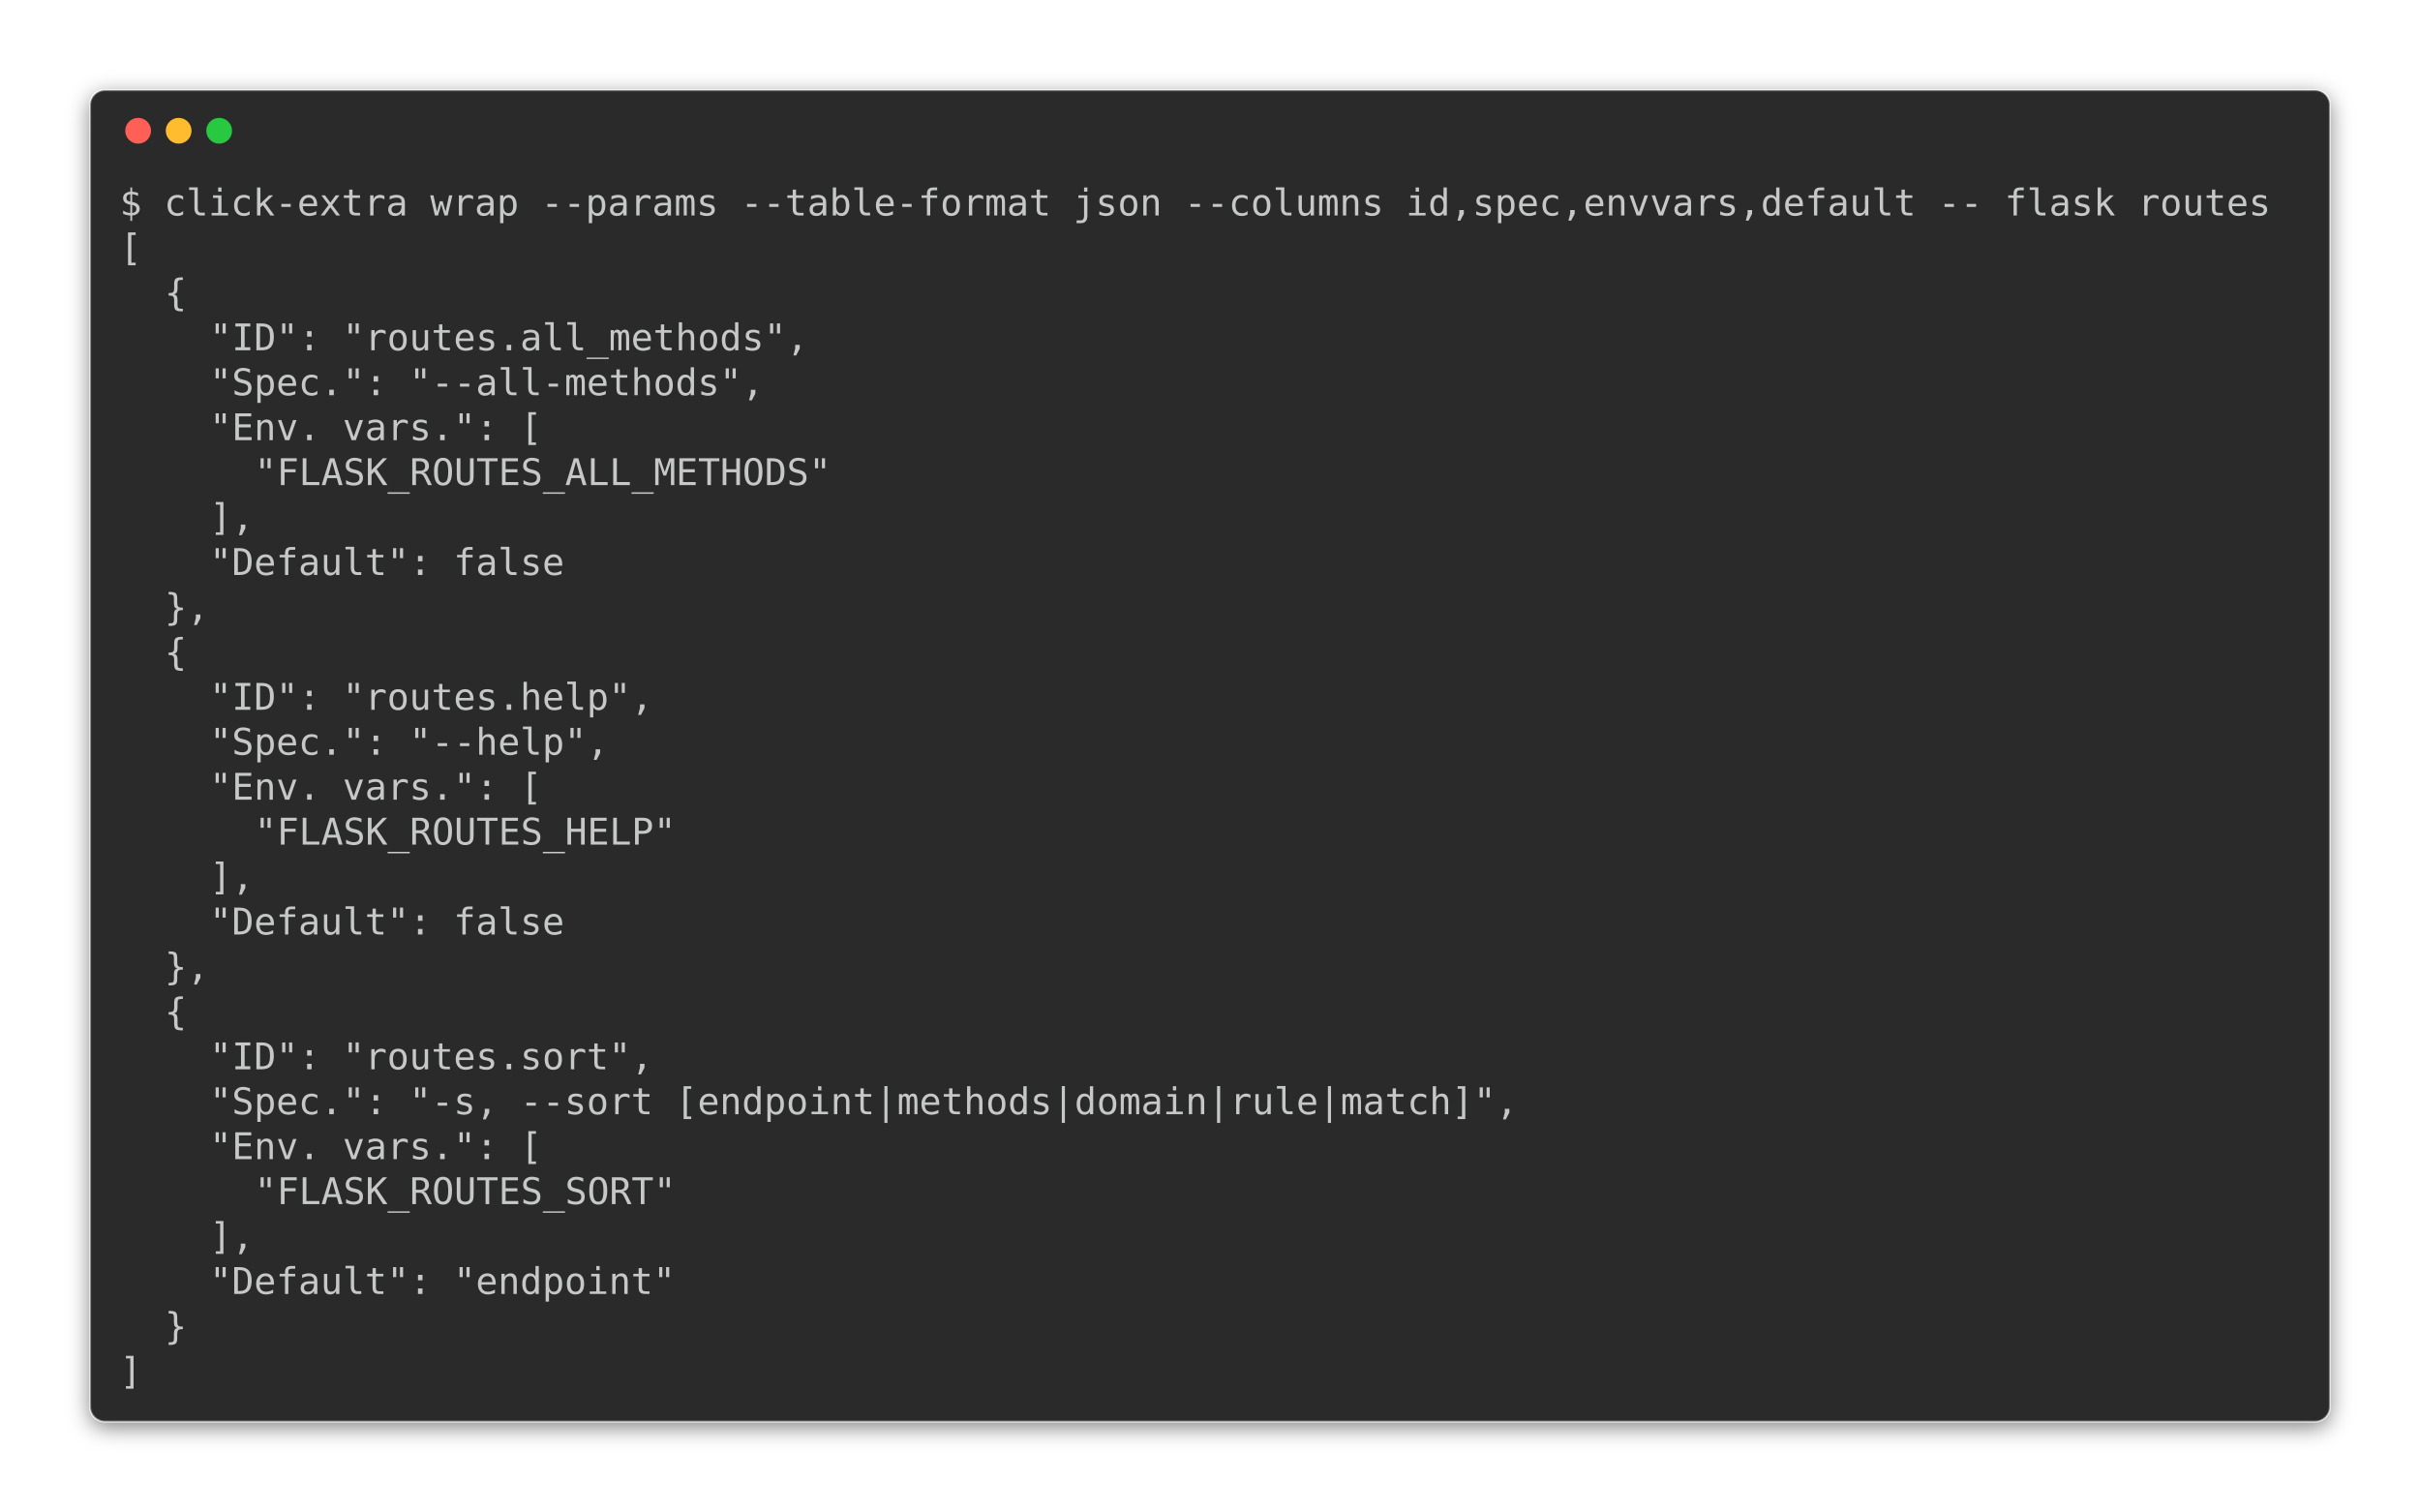
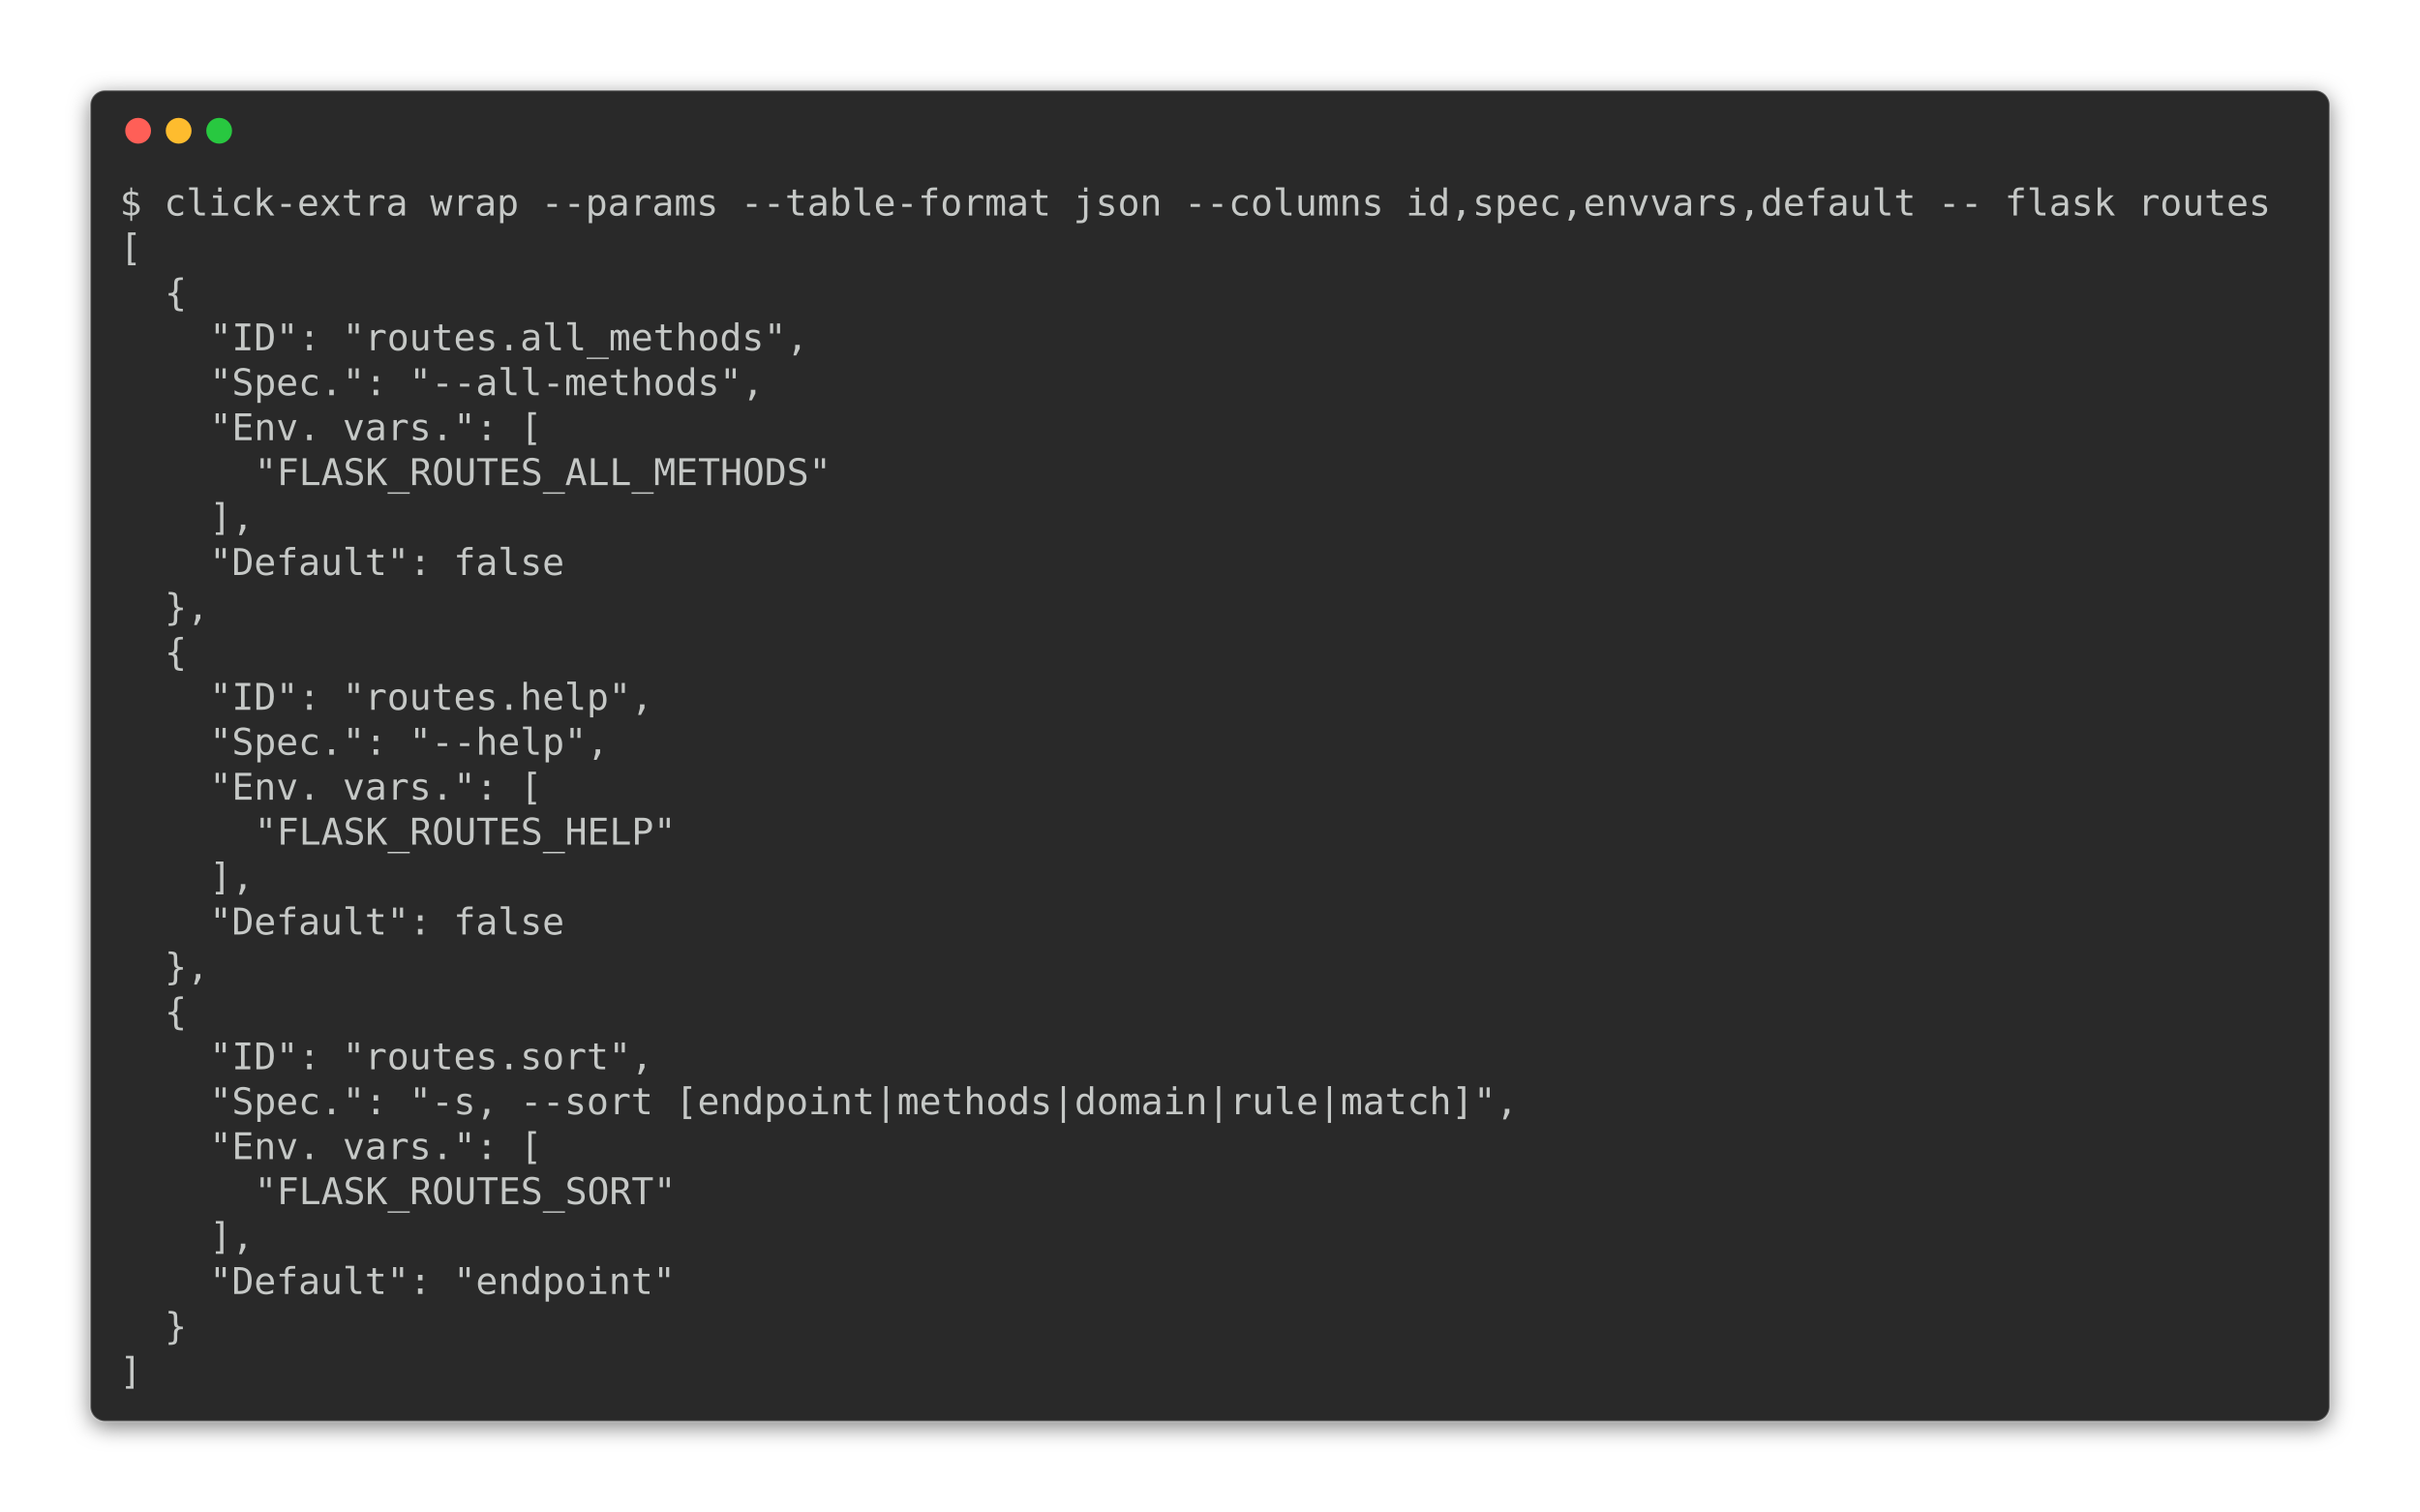
<svg xmlns="http://www.w3.org/2000/svg" viewBox="0 0 1314 820.8">
  <style>
    .wrap-flask-json-screen-matrix {
        font-family: 'Fira Code', 'Cascadia Code', Menlo, Consolas, monospace;
        font-size: 20px;
        line-height: 24.4px;
        font-variant-east-asian: full-width;
    }
    .wrap-flask-json-screen-title {
        font-size: 18px;
        font-weight: bold;
        font-family: 'Fira Code', 'Cascadia Code', Menlo, Consolas, monospace;
    }
    .wrap-flask-json-screen-r1 { fill: #c5c8c6 }
</style>
  <defs>
    <clipPath id="wrap-flask-json-screen-clip">
      <rect x="0" y="0" width="1183.4" height="658.8" />
    </clipPath>
    <filter id="wrap-flask-json-screen-shadow" x="-50%" y="-50%" width="200%" height="200%">
-       <feDropShadow dx="0" dy="3" stdDeviation="6" flood-color="rgba(0,0,0,0.5)" />
+       <feGaussianBlur in="SourceAlpha" stdDeviation="6" />
+       <feOffset dx="0" dy="3" result="cast" />
+       <feFlood flood-color="rgba(0,0,0,0.5)" />
+       <feComposite in2="cast" operator="in" />
    </filter>
  </defs>
-   <rect fill="#292929" stroke="rgba(255,255,255,0.35)" stroke-width="1" x="49" y="49" width="1216" height="722.8" rx="8" filter="url(#wrap-flask-json-screen-shadow)" />
+   <rect filter="url(#wrap-flask-json-screen-shadow)" x="49" y="49" width="1216" height="722.8" rx="8" />
+   <rect fill="#292929" stroke="rgba(255,255,255,0.35)" stroke-width="1" x="49" y="49" width="1216" height="722.8" rx="8" />
  <g transform="translate(49, 49)">
    <g transform="translate(26,22)">
      <circle cx="0" cy="0" r="7" fill="#ff5f57" />
      <circle cx="22" cy="0" r="7" fill="#febc2e" />
      <circle cx="44" cy="0" r="7" fill="#28c840" />
    </g>
  </g>
  <g transform="translate(65, 97)" clip-path="url(#wrap-flask-json-screen-clip)">
-     <g class="wrap-flask-json-screen-matrix">
+     <g class="wrap-flask-json-screen-matrix" font-family="'Fira Code', 'Cascadia Code', Menlo, Consolas, monospace" font-size="20" fill="#c5c8c6">
      <text class="wrap-flask-json-screen-r1" x="0" y="20" textLength="1183.4">$ click-extra wrap --params --table-format json --columns id,spec,envvars,default -- flask routes</text>
      <text class="wrap-flask-json-screen-r1" x="0" y="44.4" textLength="12.2">[</text>
      <text class="wrap-flask-json-screen-r1" x="24.4" y="68.8" textLength="12.2">{</text>
      <text class="wrap-flask-json-screen-r1" x="48.8" y="93.2" textLength="329.4">"ID": "routes.all_methods",</text>
      <text class="wrap-flask-json-screen-r1" x="48.8" y="117.6" textLength="305">"Spec.": "--all-methods",</text>
      <text class="wrap-flask-json-screen-r1" x="48.8" y="142" textLength="183">"Env. vars.": [</text>
      <text class="wrap-flask-json-screen-r1" x="73.2" y="166.4" textLength="317.2">"FLASK_ROUTES_ALL_METHODS"</text>
      <text class="wrap-flask-json-screen-r1" x="48.8" y="190.8" textLength="24.4">],</text>
      <text class="wrap-flask-json-screen-r1" x="48.8" y="215.2" textLength="195.2">"Default": false</text>
      <text class="wrap-flask-json-screen-r1" x="24.4" y="239.6" textLength="24.4">},</text>
      <text class="wrap-flask-json-screen-r1" x="24.4" y="264" textLength="12.2">{</text>
      <text class="wrap-flask-json-screen-r1" x="48.8" y="288.4" textLength="244">"ID": "routes.help",</text>
      <text class="wrap-flask-json-screen-r1" x="48.8" y="312.8" textLength="219.6">"Spec.": "--help",</text>
      <text class="wrap-flask-json-screen-r1" x="48.8" y="337.2" textLength="183">"Env. vars.": [</text>
      <text class="wrap-flask-json-screen-r1" x="73.2" y="361.6" textLength="231.8">"FLASK_ROUTES_HELP"</text>
      <text class="wrap-flask-json-screen-r1" x="48.8" y="386" textLength="24.4">],</text>
      <text class="wrap-flask-json-screen-r1" x="48.8" y="410.4" textLength="195.2">"Default": false</text>
      <text class="wrap-flask-json-screen-r1" x="24.4" y="434.8" textLength="24.4">},</text>
      <text class="wrap-flask-json-screen-r1" x="24.4" y="459.2" textLength="12.2">{</text>
      <text class="wrap-flask-json-screen-r1" x="48.8" y="483.6" textLength="244">"ID": "routes.sort",</text>
      <text class="wrap-flask-json-screen-r1" x="48.8" y="508" textLength="719.8">"Spec.": "-s, --sort [endpoint|methods|domain|rule|match]",</text>
      <text class="wrap-flask-json-screen-r1" x="48.8" y="532.4" textLength="183">"Env. vars.": [</text>
      <text class="wrap-flask-json-screen-r1" x="73.2" y="556.8" textLength="231.8">"FLASK_ROUTES_SORT"</text>
      <text class="wrap-flask-json-screen-r1" x="48.8" y="581.2" textLength="24.4">],</text>
      <text class="wrap-flask-json-screen-r1" x="48.8" y="605.6" textLength="256.2">"Default": "endpoint"</text>
      <text class="wrap-flask-json-screen-r1" x="24.4" y="630" textLength="12.2">}</text>
      <text class="wrap-flask-json-screen-r1" x="0" y="654.4" textLength="12.2">]</text>
    </g>
  </g>
</svg>
